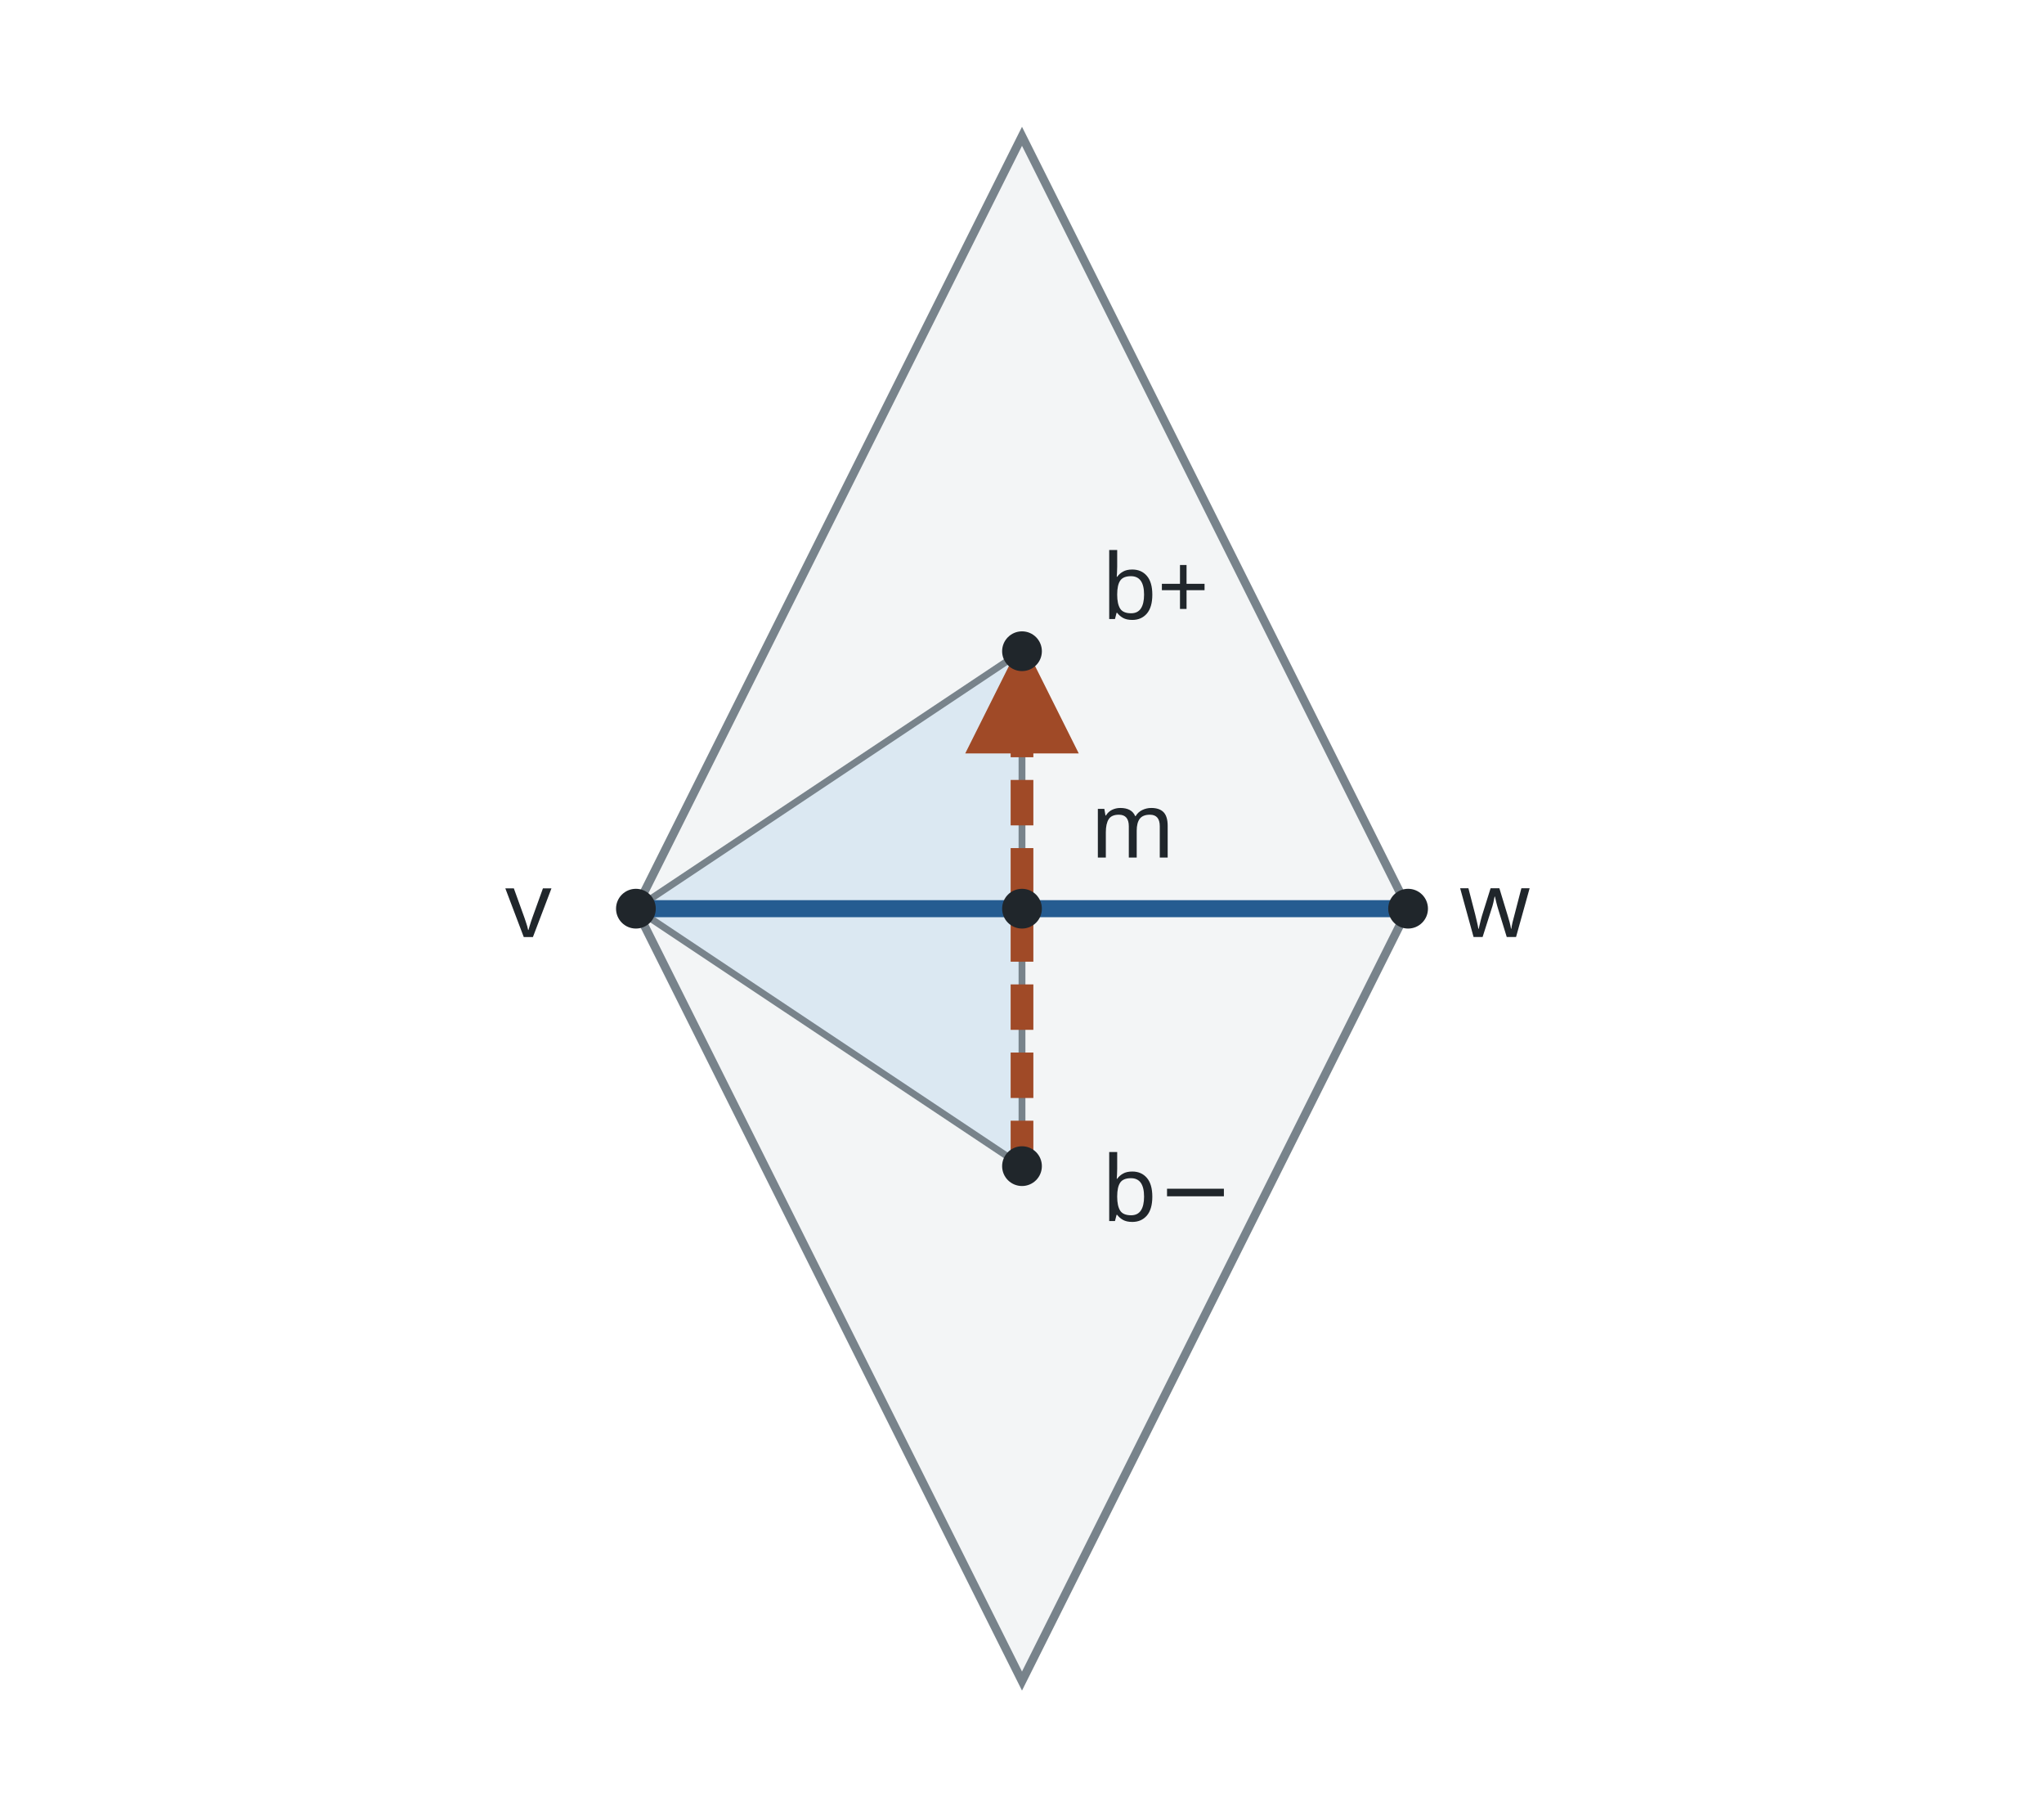
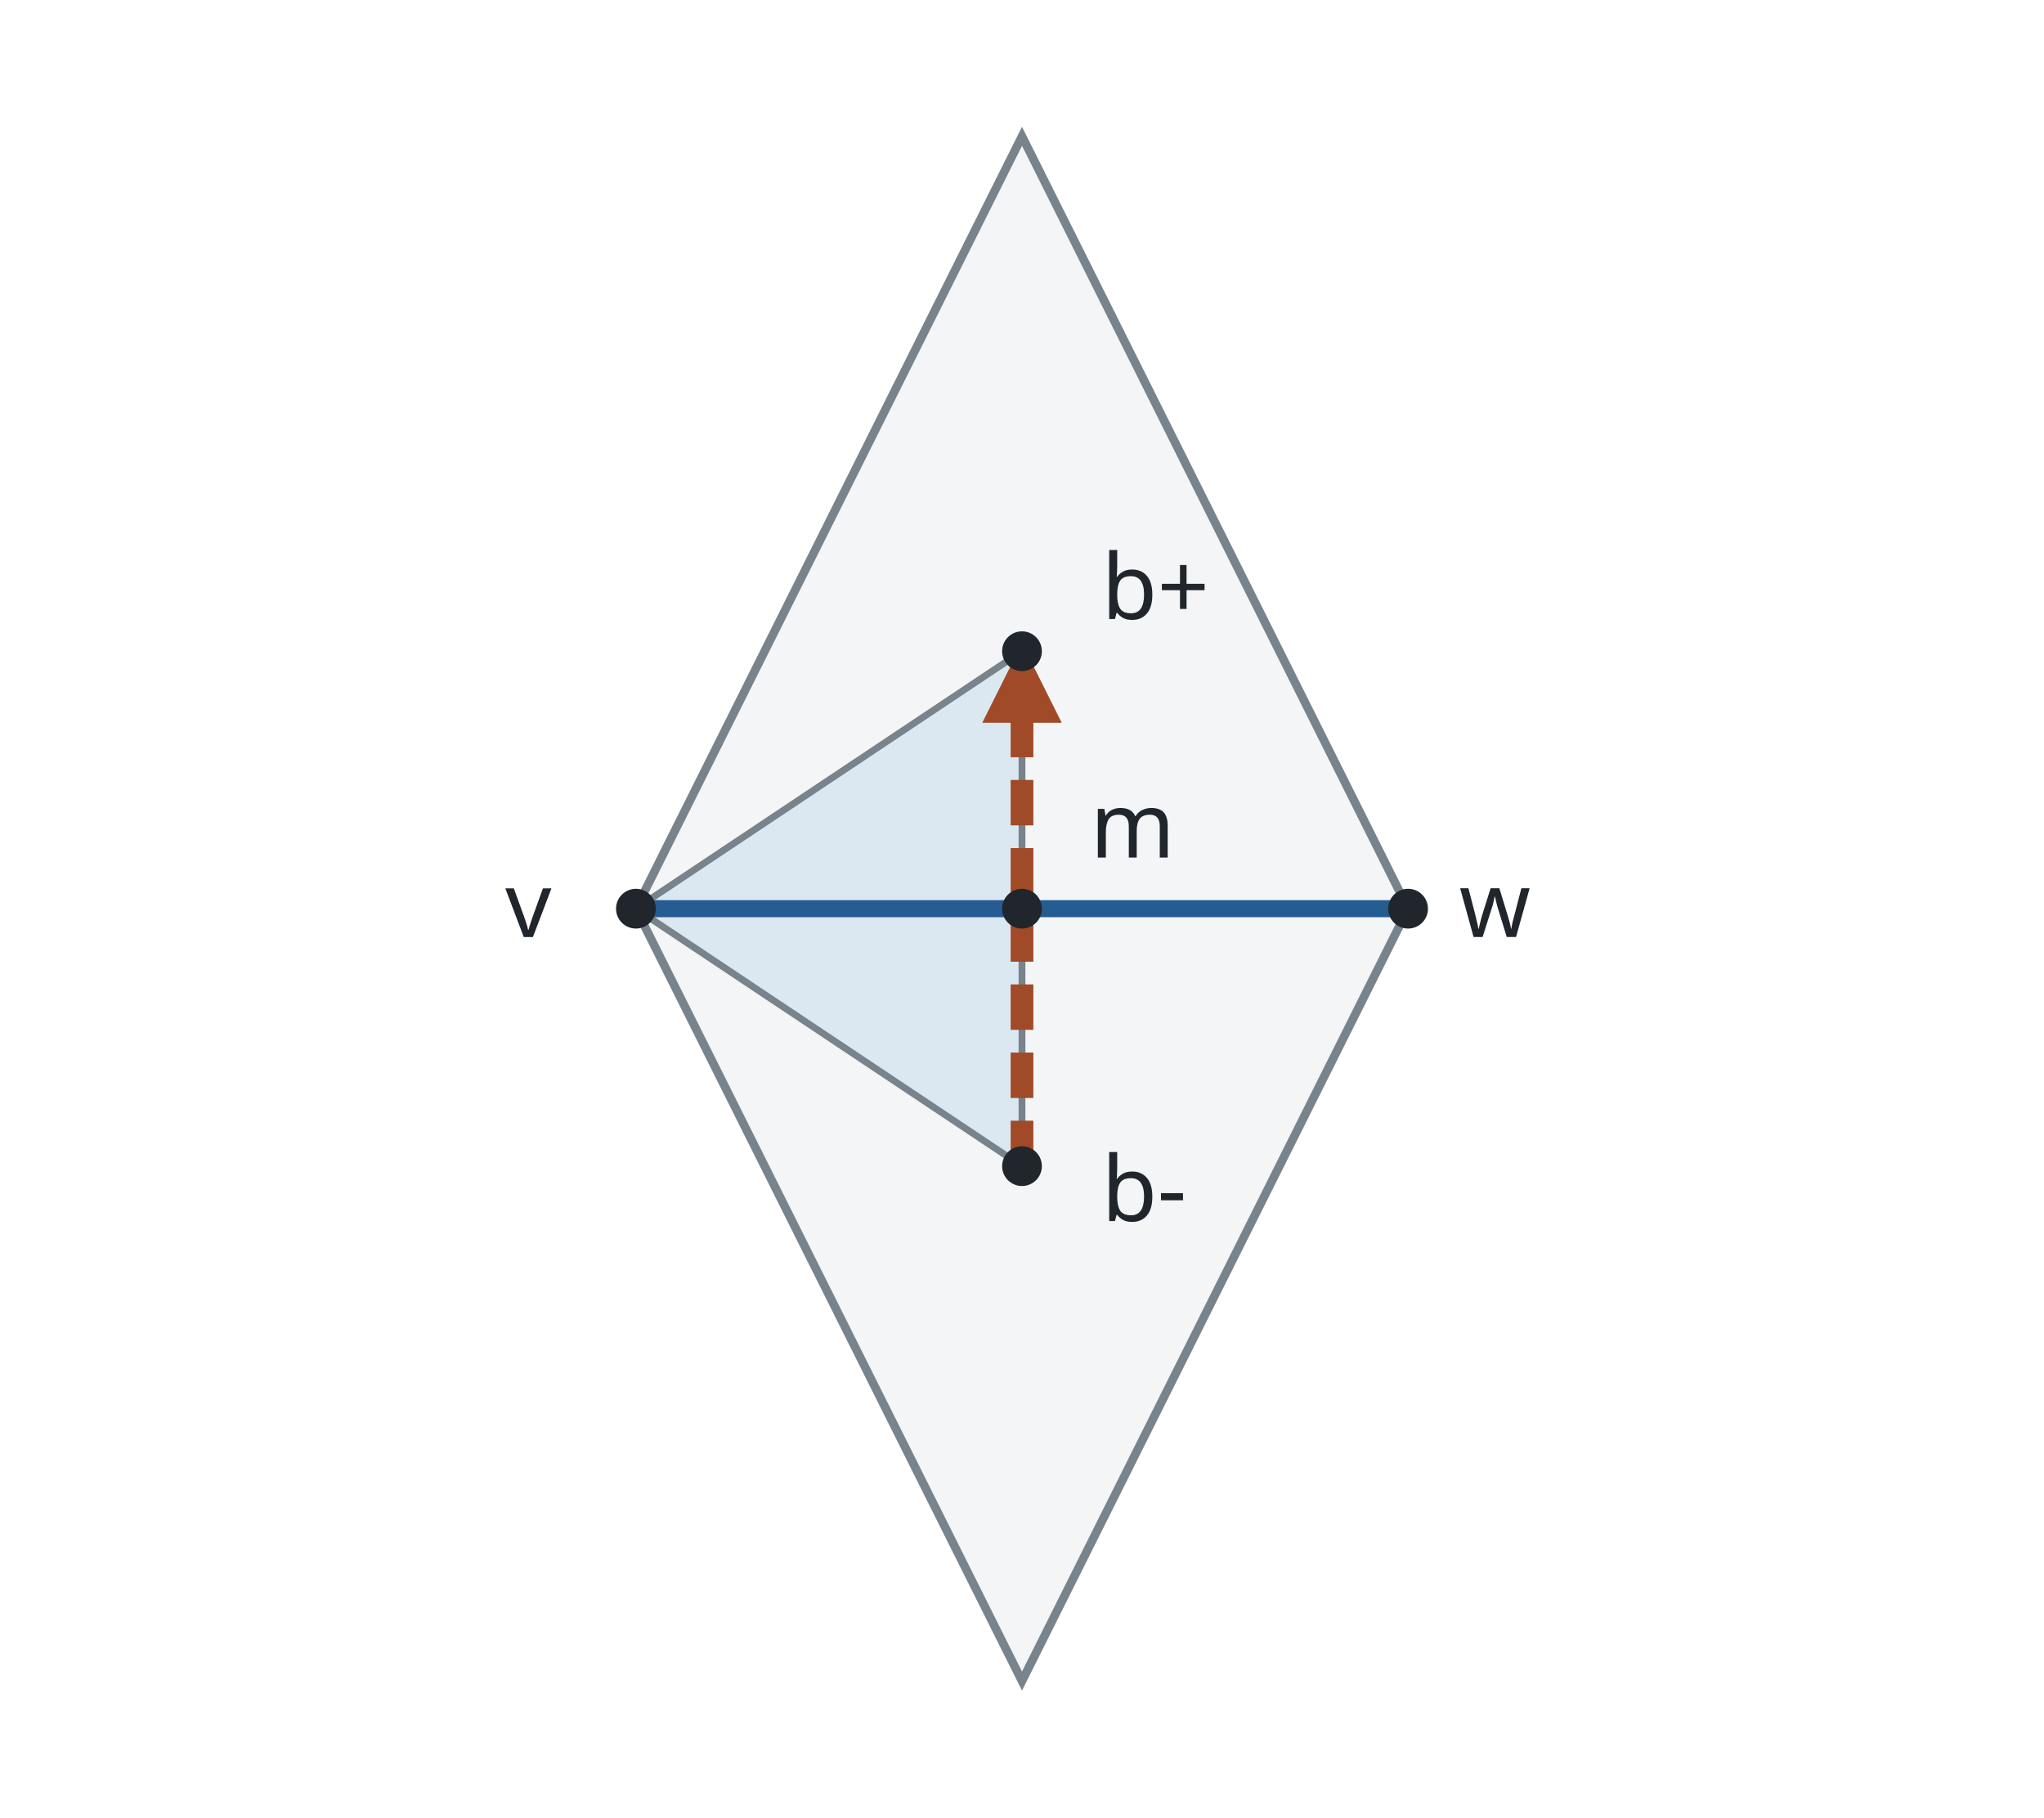
<svg xmlns="http://www.w3.org/2000/svg" viewBox="0 0 360 320" data-layout-lint="strict" role="img" aria-labelledby="title desc">
  <defs>
-     <marker id="arrow" viewBox="0 0 10 10" refX="9" refY="5" markerWidth="5" markerHeight="5" orient="auto-start-reverse">
+     <marker id="arrow" viewBox="0 0 10 10" refX="9" refY="5" markerWidth="3.5" markerHeight="3.5" orient="auto-start-reverse">
      <path d="M0 0 L10 5 L0 10 Z" fill="#a04a27" />
    </marker>
  </defs>
  <path d="M112 160 L248 160 L180 24 Z M112 160 L248 160 L180 296 Z" fill="#f3f5f6" stroke="#78838b" stroke-width="1.5" />
  <path d="M112 160 L180 160 L180 114.667 Z M112 160 L180 160 L180 205.333 Z" fill="#dbe8f2" stroke="#78838b" stroke-width="1.2" />
  <path d="M112 160 L248 160" stroke="#255c91" stroke-width="3" fill="none" data-series-group="edges" data-series-label="primal" />
  <path d="M180 205.333 L180 160 L180 114.667" stroke="#a04a27" stroke-width="4" stroke-dasharray="8 4" marker-end="url(#arrow)" fill="none" data-series-group="edges" data-series-label="dual" />
  <g fill="#20262b">
    <circle cx="112" cy="160" r="3.5" />
    <circle cx="248" cy="160" r="3.5" />
    <circle cx="180" cy="160" r="3.5" />
    <circle cx="180" cy="114.667" r="3.5" />
    <circle cx="180" cy="205.333" r="3.5" />
  </g>
  <g font-family="sans-serif" font-size="16" fill="#20262b">
    <text x="89" y="165">v</text>
    <text x="257" y="165">w</text>
    <text x="192" y="151">m</text>
    <text x="194" y="109">b+</text>
-     <text x="194" y="215">b−</text>
+     <text x="194" y="215">b-</text>
  </g>
</svg>
